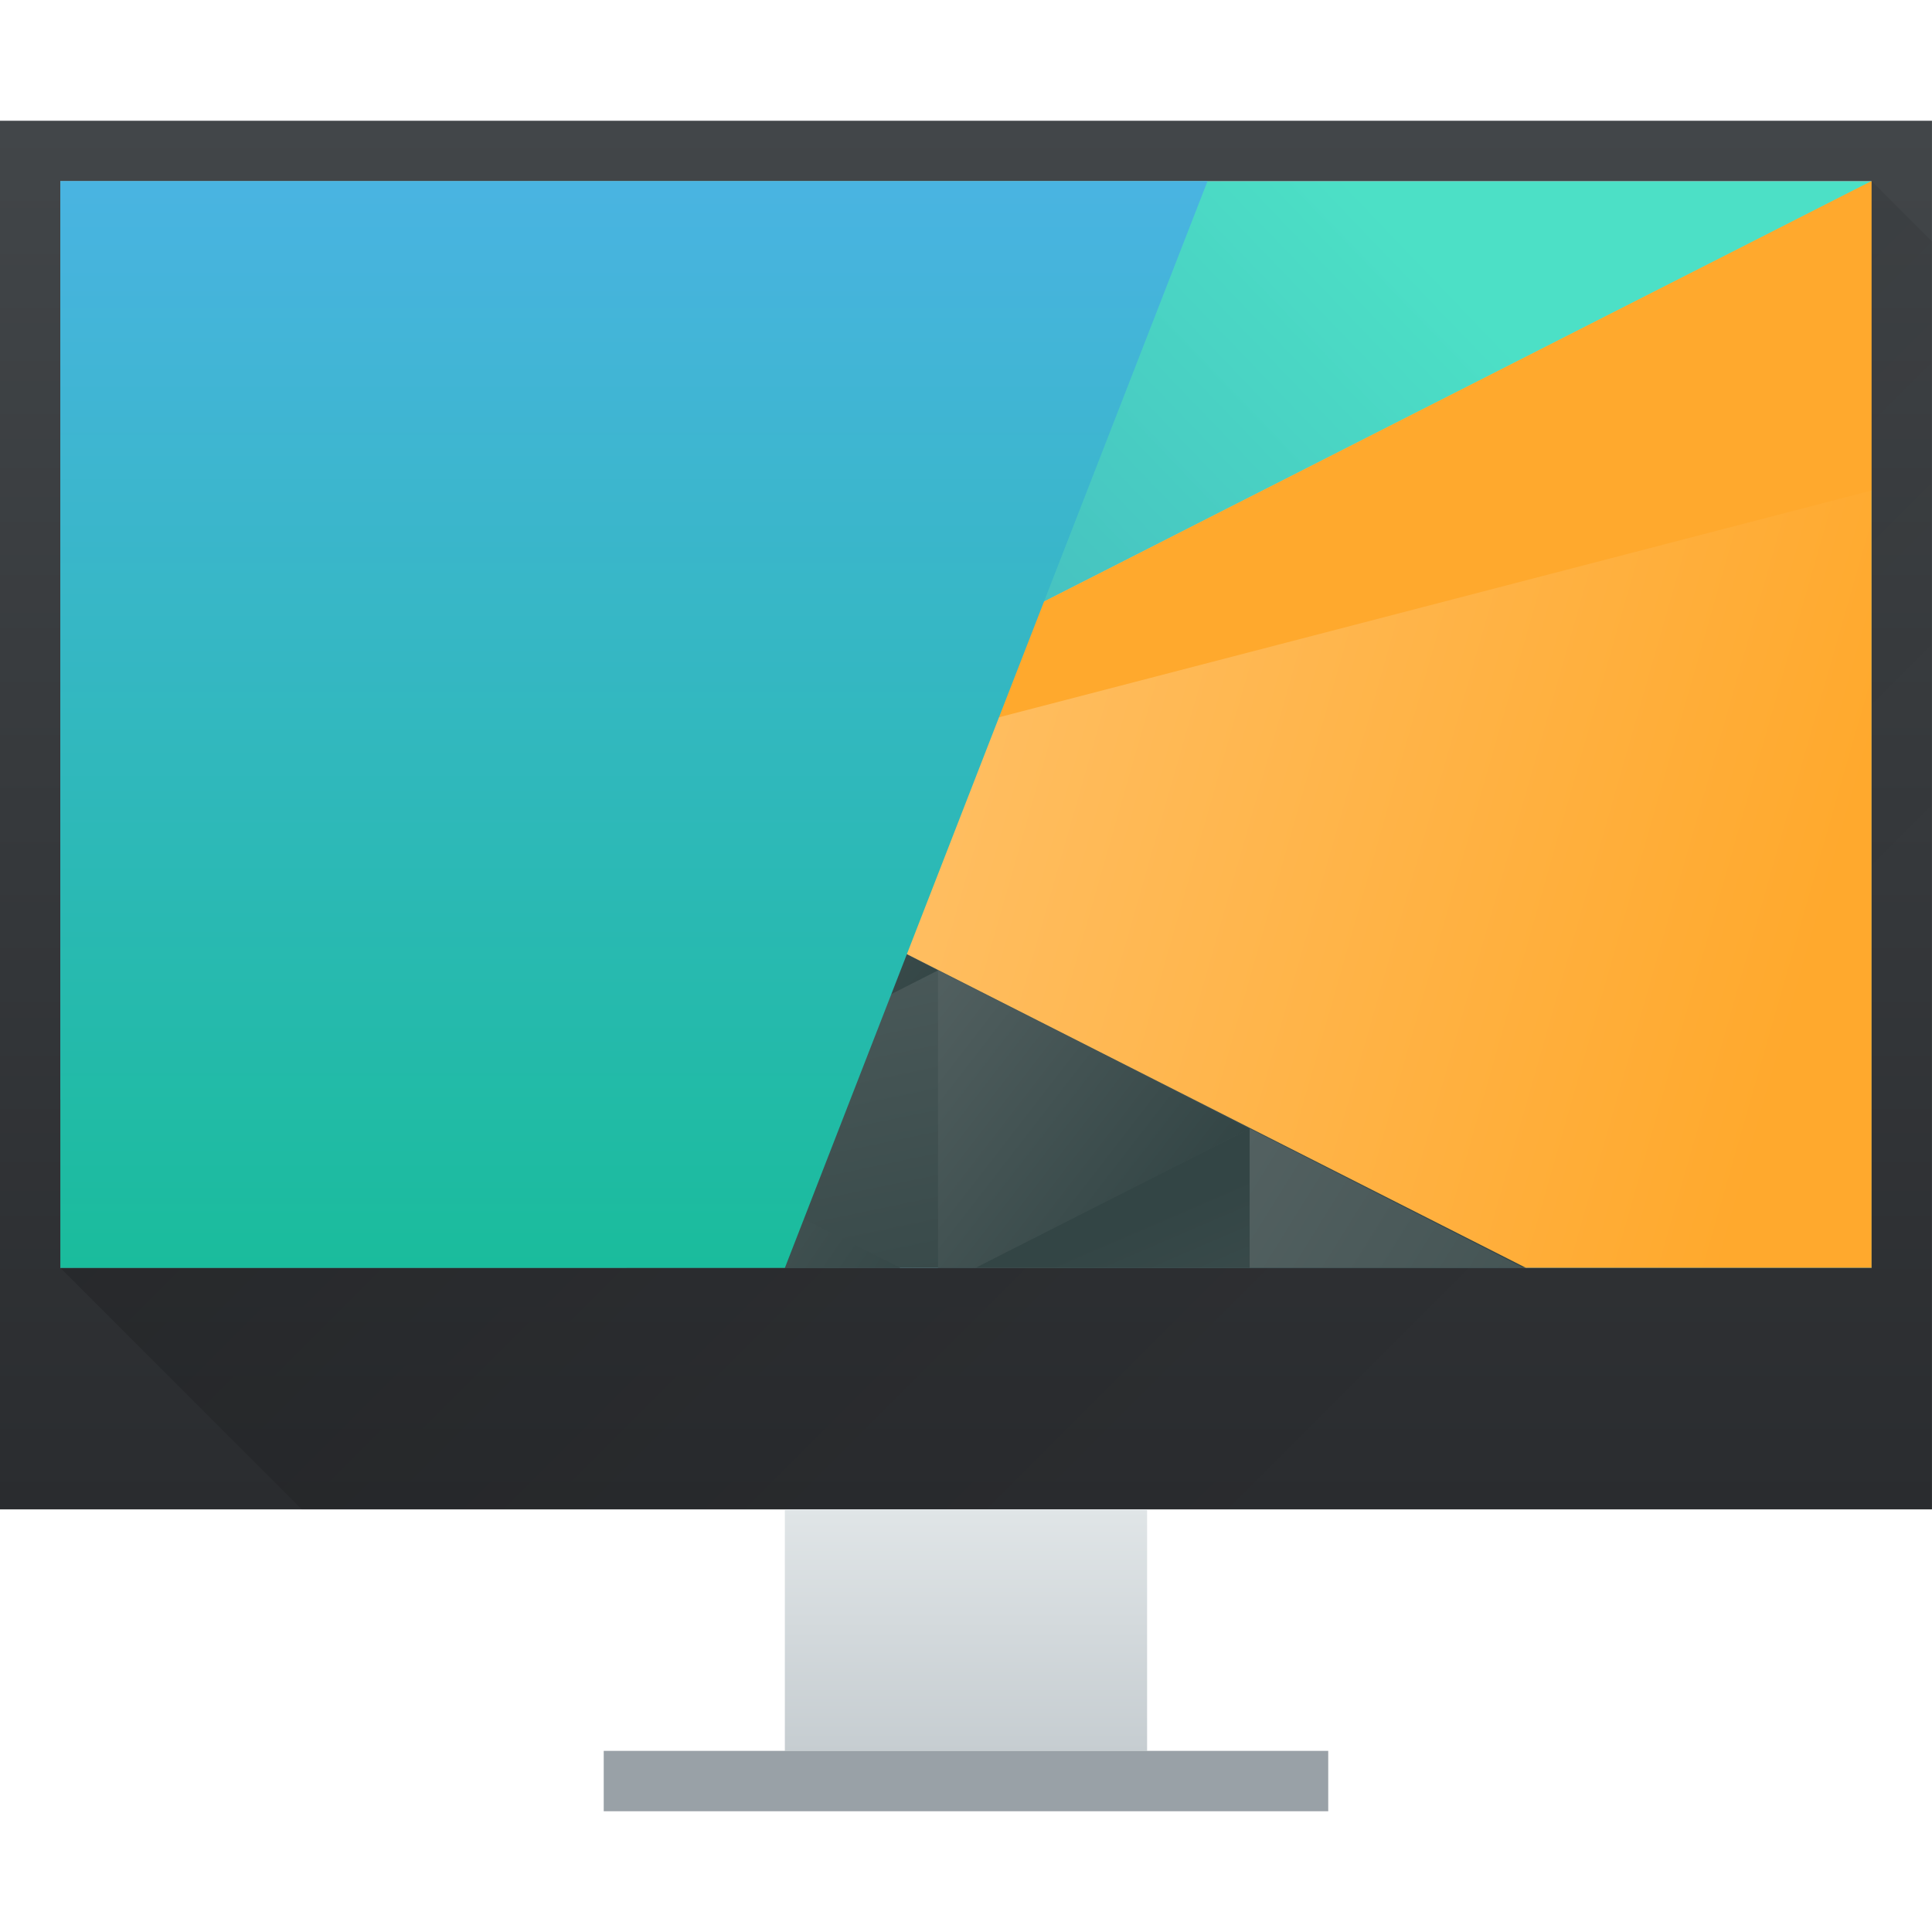
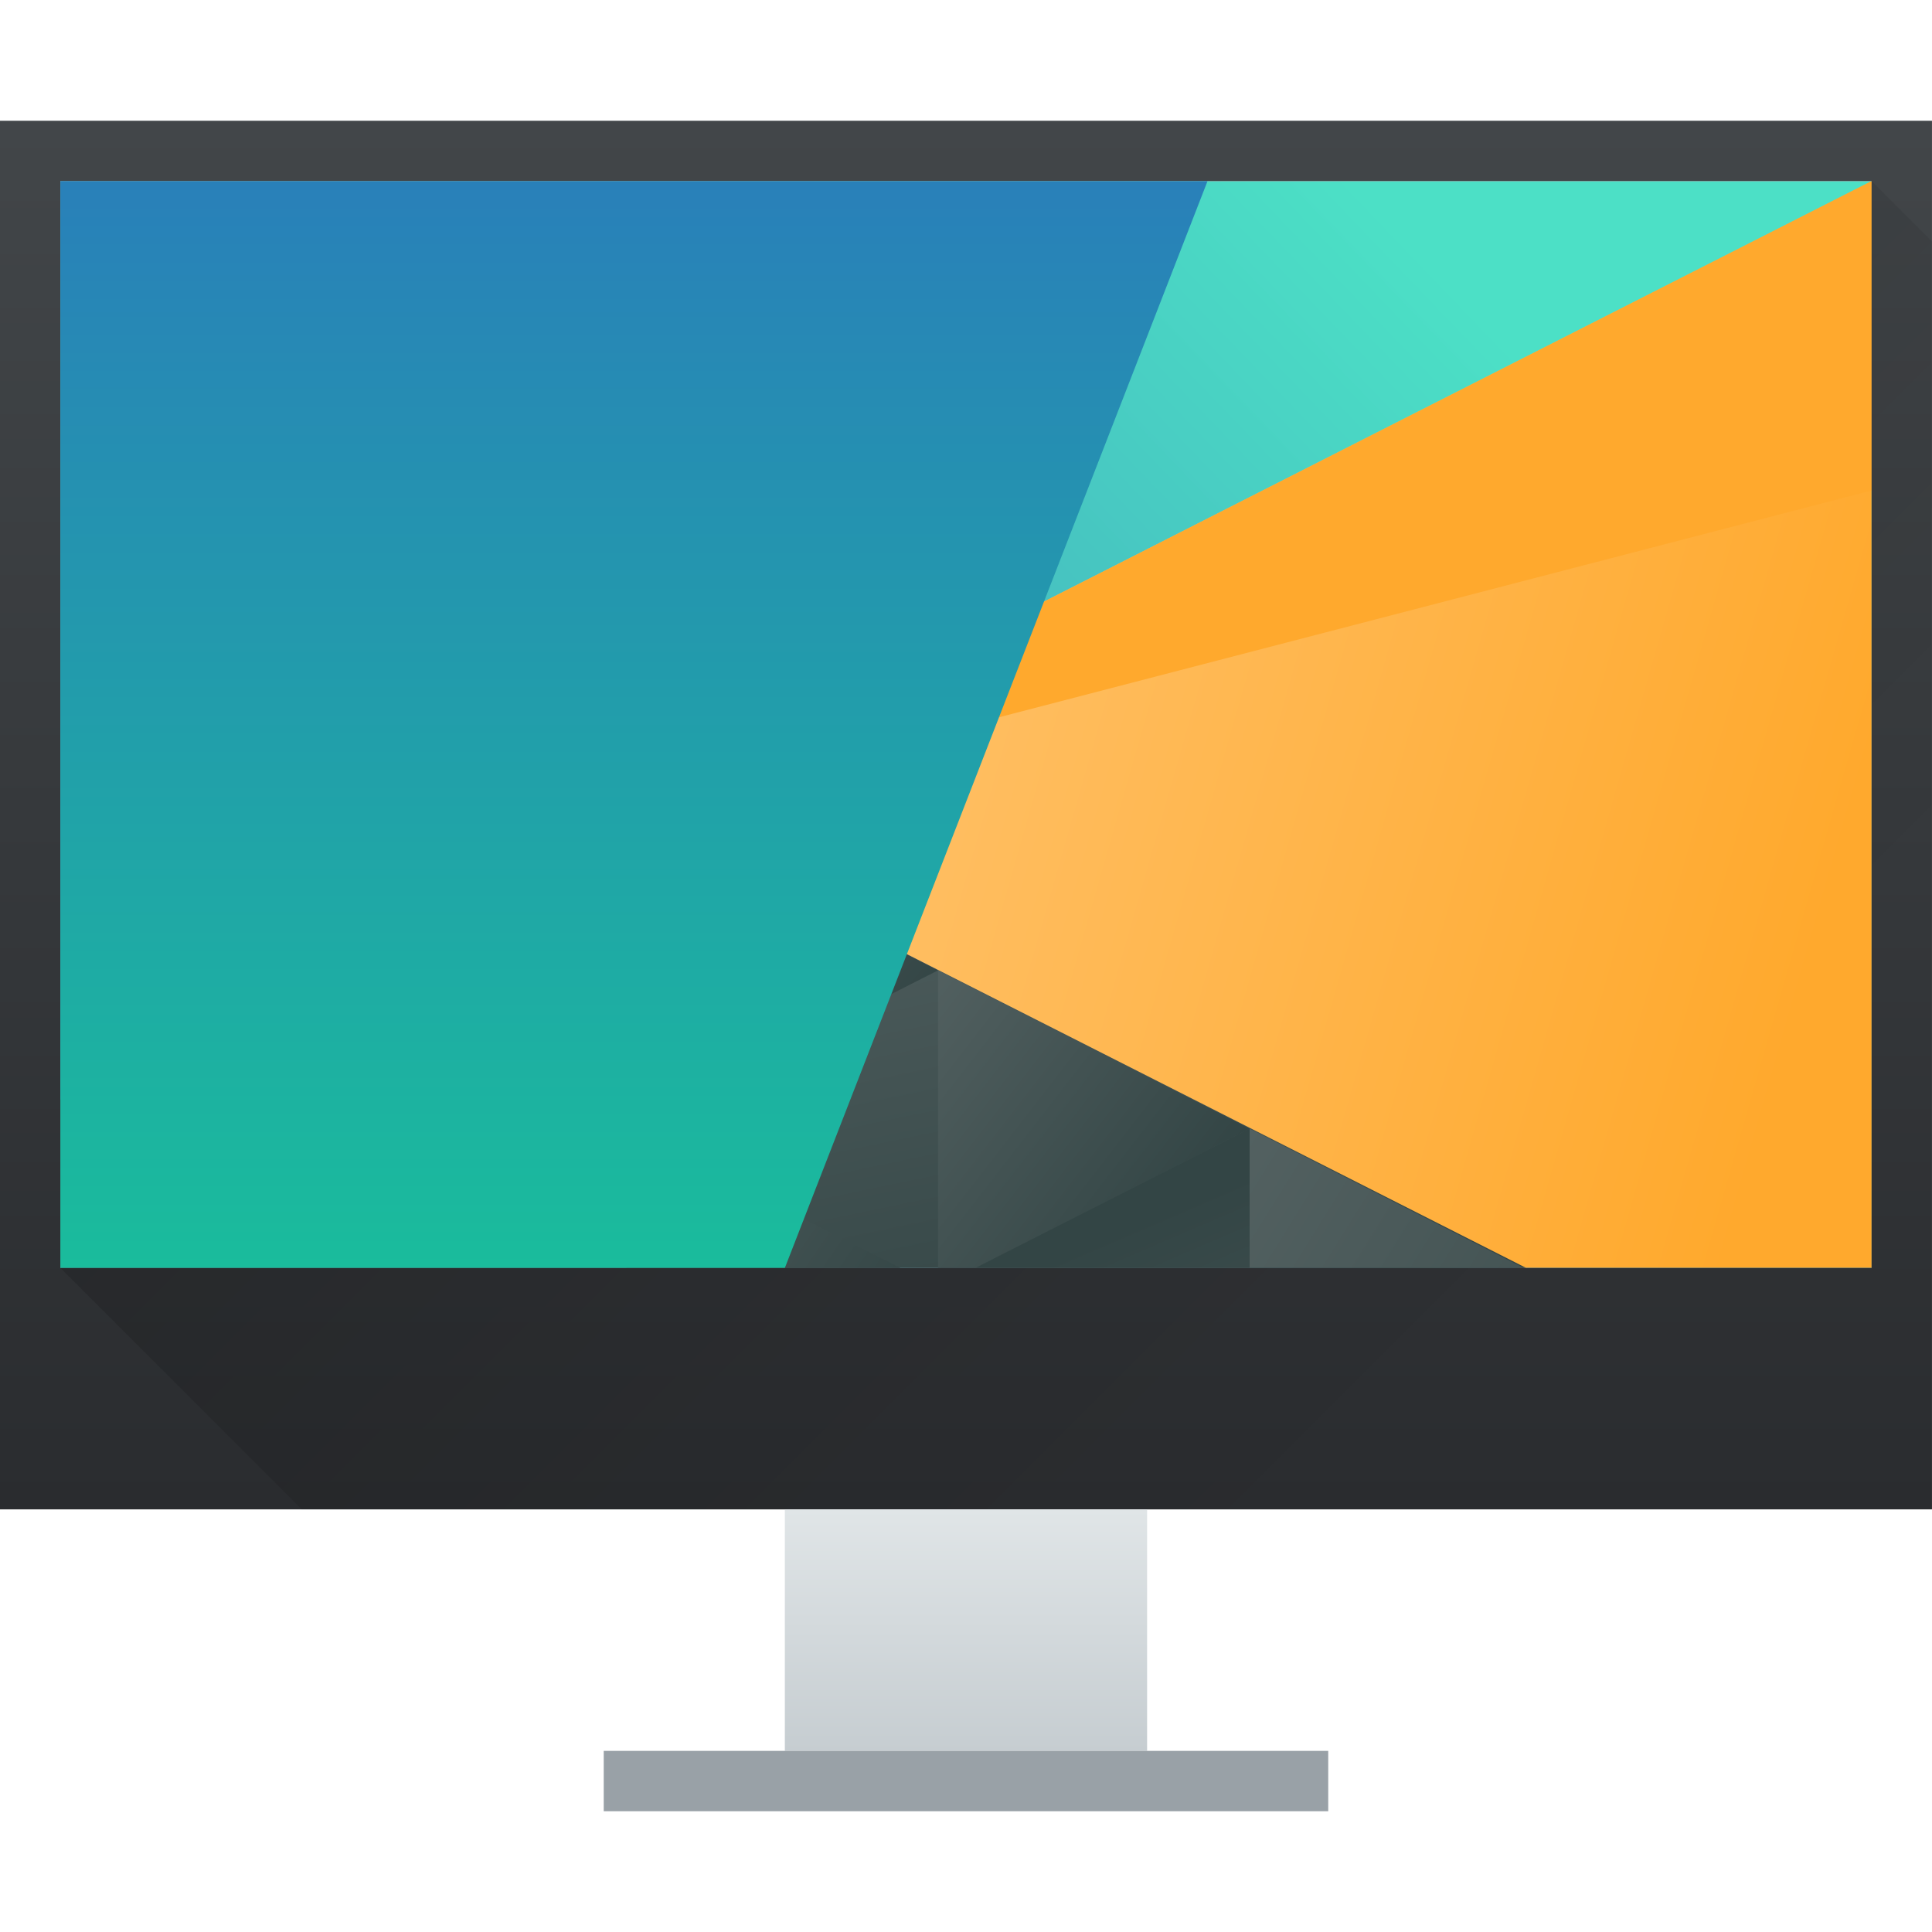
<svg xmlns="http://www.w3.org/2000/svg" xmlns:xlink="http://www.w3.org/1999/xlink" width="32" version="1.1" height="32" id="svg2">
  <defs id="defs5455">
    <linearGradient xlink:href="#linearGradient4303" id="linearGradient4346" y1="542.798" y2="538.798" x2="0" gradientUnits="userSpaceOnUse" gradientTransform="matrix(1 0 0 1 -0.00007 2)" />
    <linearGradient id="linearGradient4303">
      <stop style="stop-color:#c6cdd1" id="stop4305" />
      <stop offset="1" style="stop-color:#e0e5e7" id="stop4307" />
    </linearGradient>
    <linearGradient xlink:href="#linearGradient4293" id="linearGradient4173" y1="519.798" x1="393.571" y2="536.798" x2="410.571" gradientUnits="userSpaceOnUse" />
    <linearGradient id="linearGradient4293">
      <stop id="stop4295" />
      <stop offset="1" style="stop-opacity:0" id="stop4297" />
    </linearGradient>
    <linearGradient xlink:href="#linearGradient4159" id="linearGradient4338" y1="538.798" y2="519.798" x2="0" gradientUnits="userSpaceOnUse" gradientTransform="matrix(1 0 0 1.210527 -3.00004 -111.4316)" />
    <linearGradient id="linearGradient4159">
      <stop style="stop-color:#2a2c2f" id="stop4161" />
      <stop offset="1" style="stop-color:#424649" id="stop4163" />
    </linearGradient>
    <linearGradient xlink:href="#linearGradient4697" id="linearGradient4703" y1="503.079" x1="418.17" y2="531.458" x2="384.571" gradientUnits="userSpaceOnUse" gradientTransform="matrix(0.9166663 0 0 0.9166663 -340.5237 -455.8146)" />
    <linearGradient id="linearGradient4697">
      <stop style="stop-color:#4ce0c6" id="stop4699" />
      <stop offset="1" style="stop-color:#3b85b5" id="stop4701" />
    </linearGradient>
    <linearGradient xlink:href="#linearGradient4526" id="linearGradient4532" y1="521.633" x1="404.045" y2="528.35" x2="430.736" gradientUnits="userSpaceOnUse" gradientTransform="matrix(0.9166663 0 0 0.9166663 -340.5237 -455.8146)" />
    <linearGradient id="linearGradient4526">
      <stop style="stop-color:#ffc169" id="stop4528" />
      <stop offset="1" style="stop-color:#ffa92d" id="stop4530" />
    </linearGradient>
    <linearGradient xlink:href="#linearGradient4468" id="linearGradient4474" y1="542.224" x1="398.092" y2="524.9" x2="394.003" gradientUnits="userSpaceOnUse" gradientTransform="matrix(0.9166663 0 0 0.9166663 -340.5237 -455.8146)" />
    <linearGradient id="linearGradient4468">
      <stop style="stop-color:#334545" id="stop4470" />
      <stop offset="1" style="stop-color:#536161" id="stop4472" />
    </linearGradient>
    <linearGradient xlink:href="#linearGradient4468" id="linearGradient4500" y1="568.798" x1="431.571" y2="562.798" x2="439.571" gradientUnits="userSpaceOnUse" gradientTransform="matrix(-1 0 0 1 839.1428 -40.00001)" />
    <linearGradient xlink:href="#linearGradient4468" id="linearGradient4498" y1="581.87" x1="406.537" y2="572.678" x2="423.32" gradientUnits="userSpaceOnUse" gradientTransform="matrix(-0.9166663 0 0 0.9166663 428.6903 -492.4813)" />
    <linearGradient xlink:href="#linearGradient4468" id="linearGradient4496" y1="572.334" x1="423.054" y2="566.766" x2="431.225" gradientUnits="userSpaceOnUse" gradientTransform="matrix(-0.9166663 0 0 0.9166663 448.6903 -492.4813)" />
    <linearGradient xlink:href="#linearGradient4468" id="linearGradient4492" y1="577.102" x1="431.313" y2="571.445" x2="440.632" gradientUnits="userSpaceOnUse" gradientTransform="matrix(-0.9166663 0 0 0.9166663 428.6903 -492.4813)" />
    <linearGradient xlink:href="#linearGradient4468" id="linearGradient4490" y1="577.362" x1="430.567" y2="591.328" x2="423.75" gradientUnits="userSpaceOnUse" gradientTransform="matrix(-0.9166663 0 0 0.9166663 428.6903 -492.4813)" />
-     <linearGradient xlink:href="#linearGradient4697-2" id="linearGradient4703-4" y1="497.954" x1="422.071" y2="536.525" x2="422.071" gradientUnits="userSpaceOnUse" gradientTransform="matrix(0.9166663,0,0,0.9166663,-340.5237,-455.8146)" />
+     <linearGradient xlink:href="#linearGradient4697-2" id="linearGradient4703-4" y1="503.798" x1="402.171" y2="536.525" x2="402.171" gradientUnits="userSpaceOnUse" gradientTransform="matrix(0.9166663,0,0,0.9166663,-340.5237,-455.8146)" />
    <linearGradient id="linearGradient4697-2">
-       <stop style="stop-color:#52b2ee;stop-opacity:1" id="stop4699-6" />
+       <stop style="stop-color:#2980b9;stop-opacity:1" id="stop4699-6" />
      <stop offset="1" style="stop-color:#1abc9c;stop-opacity:1" id="stop4701-1" />
    </linearGradient>
  </defs>
  <g id="layer1" transform="matrix(1 0 0 1 -384.5714 -515.798)">
    <g id="g4578" transform="matrix(0.6249997 0 0 0.5499997 145.2144 241.7092)">
      <path style="fill:url(#linearGradient4703)" id="path4589" d="M 12,6 12,36 56,36 56,6 12,6 Z" transform="matrix(1.09091 0 0 1.09091 371.4805 497.2525)" />
      <path style="fill:url(#linearGradient4532);stroke-linecap:round;stroke-width:2" id="path4284" d="M 56,6 25.719,23.482 47.4,36 56,36 56,6 Z" transform="matrix(1.09091 0 0 1.09091 371.4805 497.2525)" />
      <path style="fill:url(#linearGradient4474);stroke-linecap:round;stroke-width:2" id="path4284-5-6" d="M 25.75,23.416 12,31.355 12,36 47.605,36 25.75,23.416 Z" transform="matrix(1.09091 0 0 1.09091 371.4805 497.2525)" />
      <path style="fill:url(#linearGradient4500);stroke-linecap:round;stroke-width:2" id="path4284-5-6-2-2" d="m 407.83,527.566 -8.259,-4.768 0,9.536 z" />
      <path style="fill:url(#linearGradient4498);stroke-linecap:round;stroke-width:2" id="path4284-5-6-2-0" d="m 40.891,32.156 0,3.844 6.656,0 -6.656,-3.844 z" transform="matrix(1.09091 0 0 1.09091 371.4805 497.2525)" />
      <path style="fill:url(#linearGradient4496);stroke-linecap:round;stroke-width:2" id="path4284-5-6-2-6" d="m 53.32,27.787 0,8.213 0.916,0 6.654,-3.842 -7.57,-4.371 z" transform="matrix(1.09091 0 0 1.09091 349.6623 497.2525)" />
      <path style="fill:url(#linearGradient4492);stroke-linecap:round;stroke-width:2" id="path4284-5-6-2-6-50" d="M 25.75,32.158 25.75,36 32.404,36 25.75,32.158 Z" transform="matrix(1.09091 0 0 1.09091 371.4805 497.2525)" />
      <path style="fill:url(#linearGradient4490);stroke-linecap:round;stroke-width:2" id="path4284-5-6-2-0-6" d="M 40.891,32.156 34.234,36 l 6.656,0 0,-3.844 z" transform="matrix(1.09091 0 0 1.09091 371.4805 497.2525)" />
      <path style="fill:#ffa92d;stroke-linecap:round;stroke-width:2" id="path4284-1" d="m 399.537,522.87 33.034,-19.072 -2e-5,9.317 z" />
    </g>
    <path style="fill:url(#linearGradient4338)" id="rect4319" d="m 384.571,517.798 0,23 32,0 0,-23 -32,0 z m 1,1 30,0 0,18 -30,0 0,-18 z" />
    <rect width="6" x="397.571" y="540.798" height="4" style="fill:url(#linearGradient4346)" id="rect4321" />
    <rect width="12" x="394.571" y="544.798" height="1" style="fill:#99a1a7" id="rect4323" />
    <path style="fill:url(#linearGradient4173);opacity:0.2;fill-rule:evenodd" id="path4165" d="m 385.571,536.798 4,4 27,0 0,-21 -1,-1 0,18 z" />
    <flowRoot line-height="125%" style="font-size:10;font-family:sans-serif" id="flowRoot4170" transform="matrix(1 0 0 1 389.5714 520.7981)">
      <flowRegion id="flowRegion4172">
        <rect width="27" x="22" y="3" height="15" id="rect4174" />
      </flowRegion>
      <flowPara id="flowPara4176">Plasm</flowPara>
    </flowRoot>
    <g id="g4578-7" transform="matrix(0.6249997,0,0,0.5499997,145.2144,241.7092)">
      <path style="fill:url(#linearGradient4703-4)" id="path4589-5" d="M 12,6 12,36 29.6,36 39.867,6 Z" transform="matrix(1.09091,0,0,1.09091,371.4805,497.2525)" />
    </g>
  </g>
</svg>
